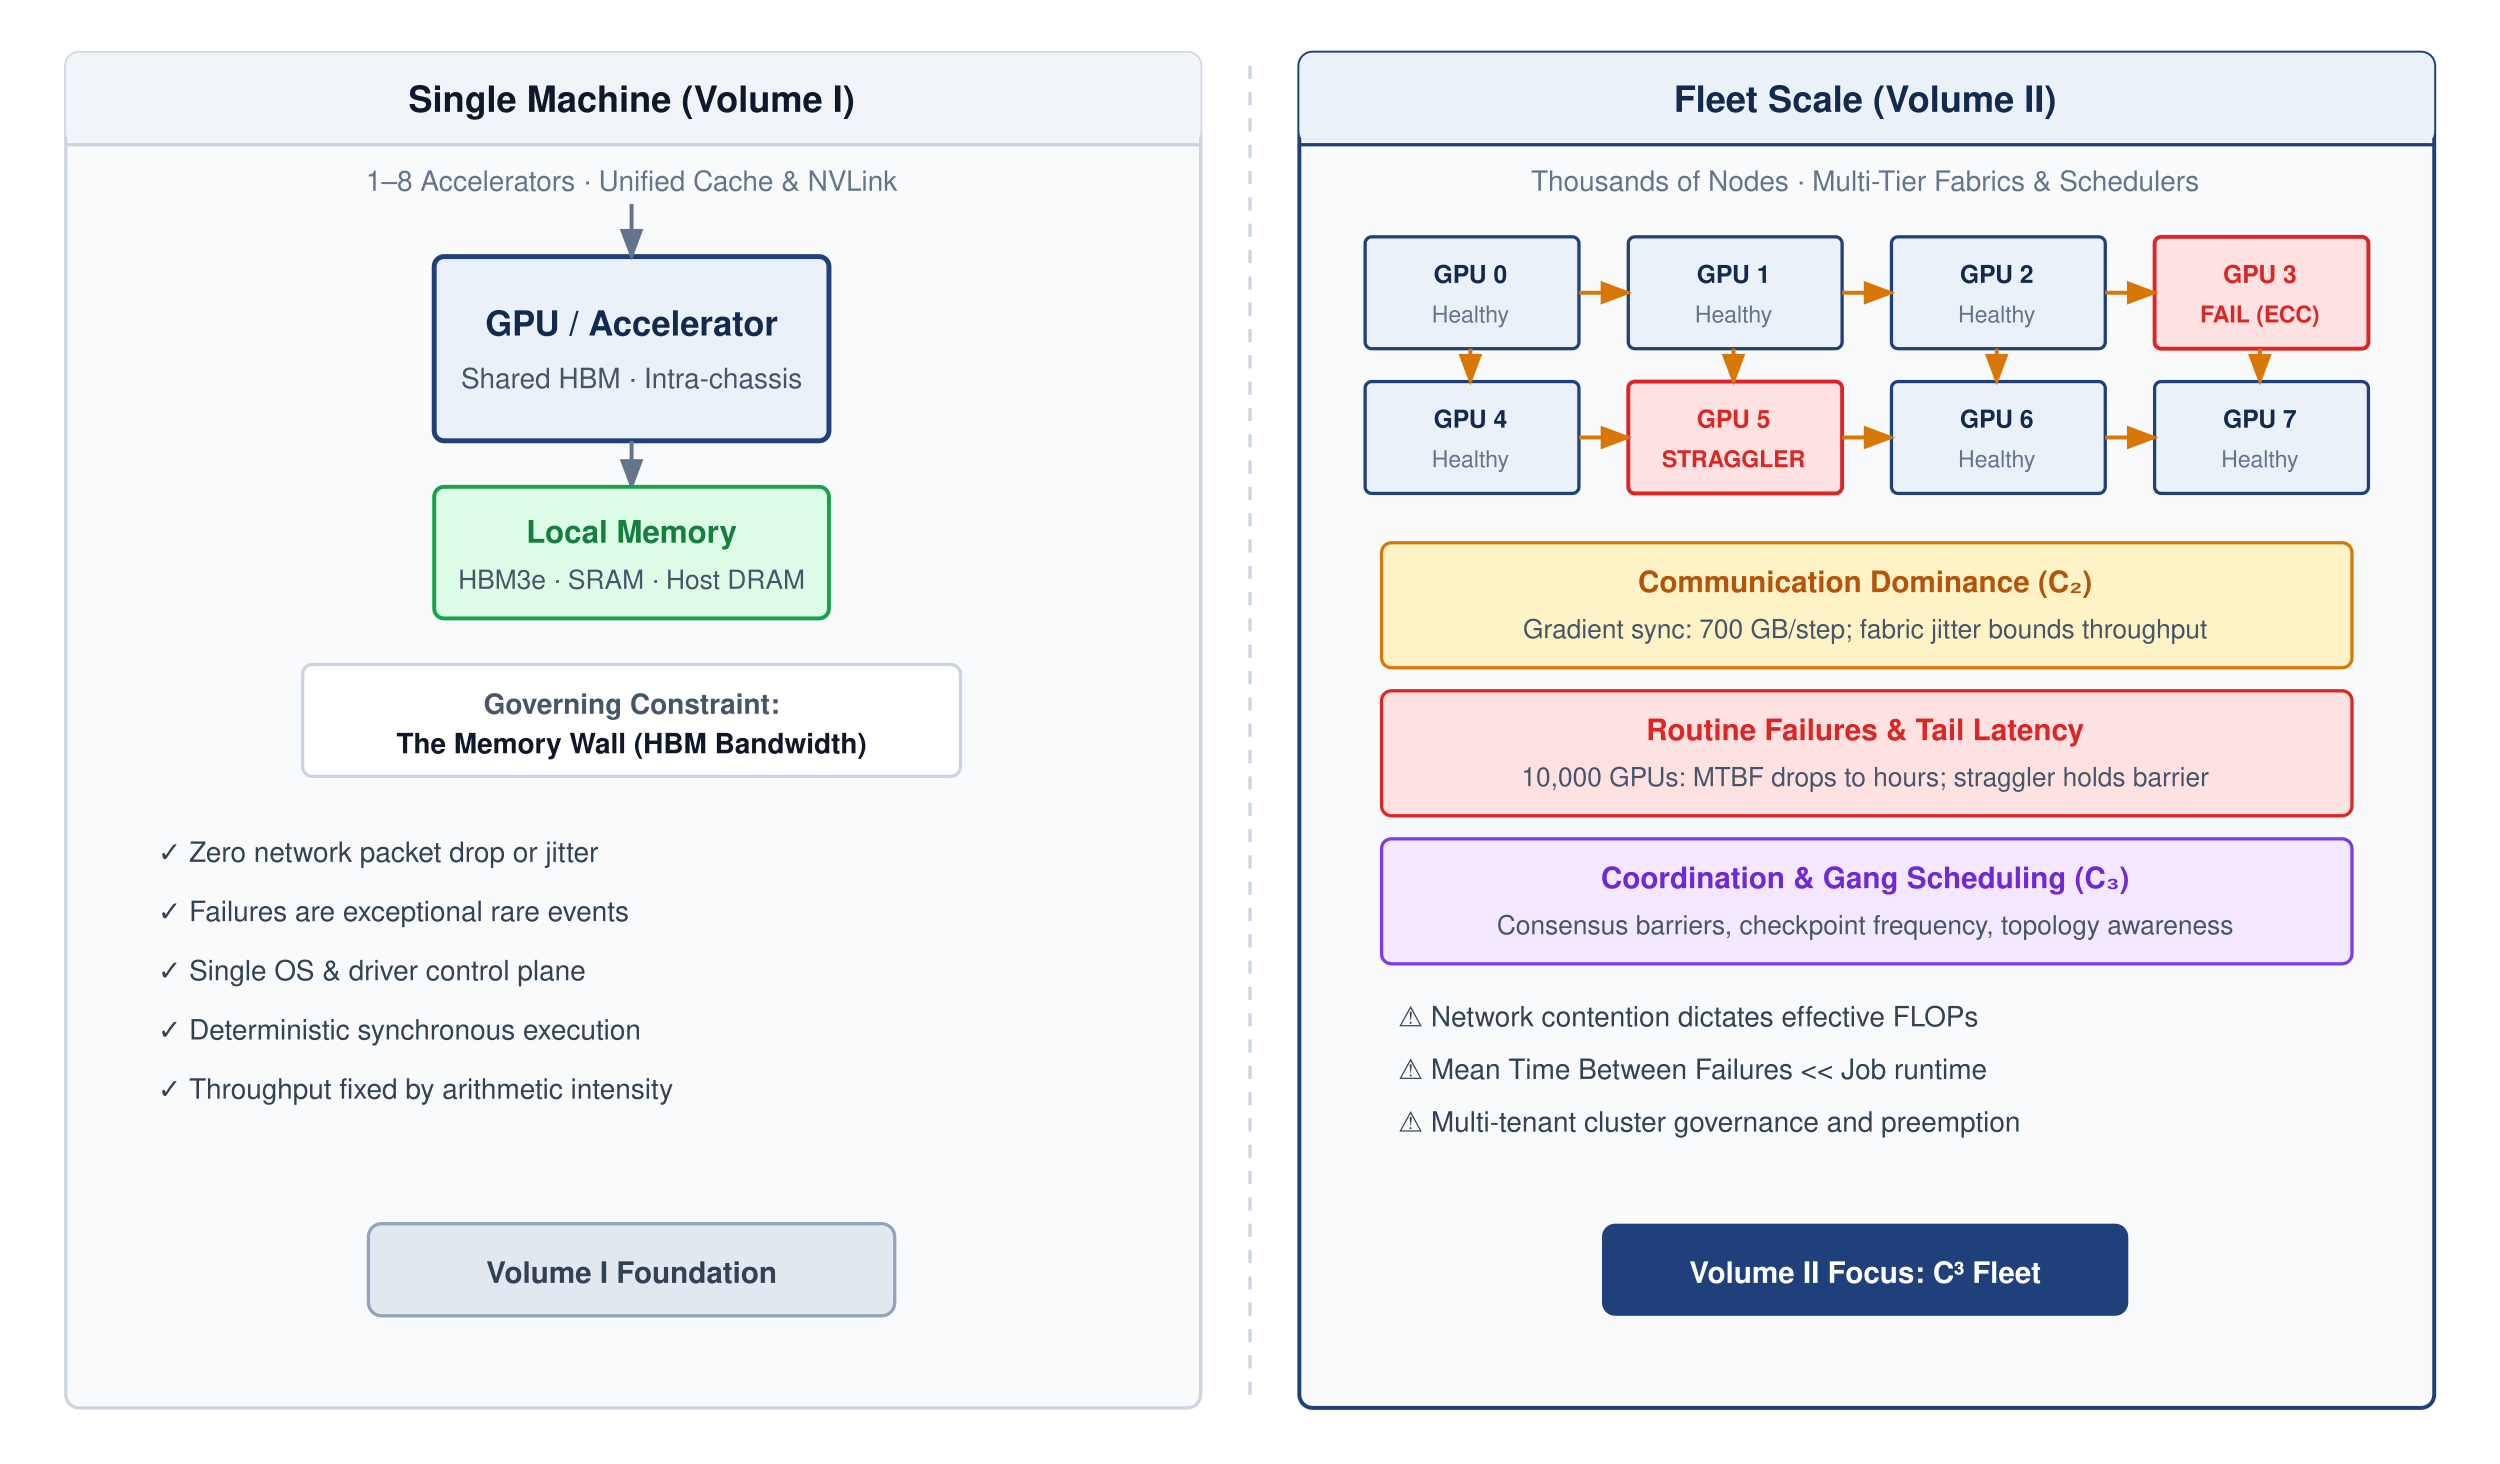
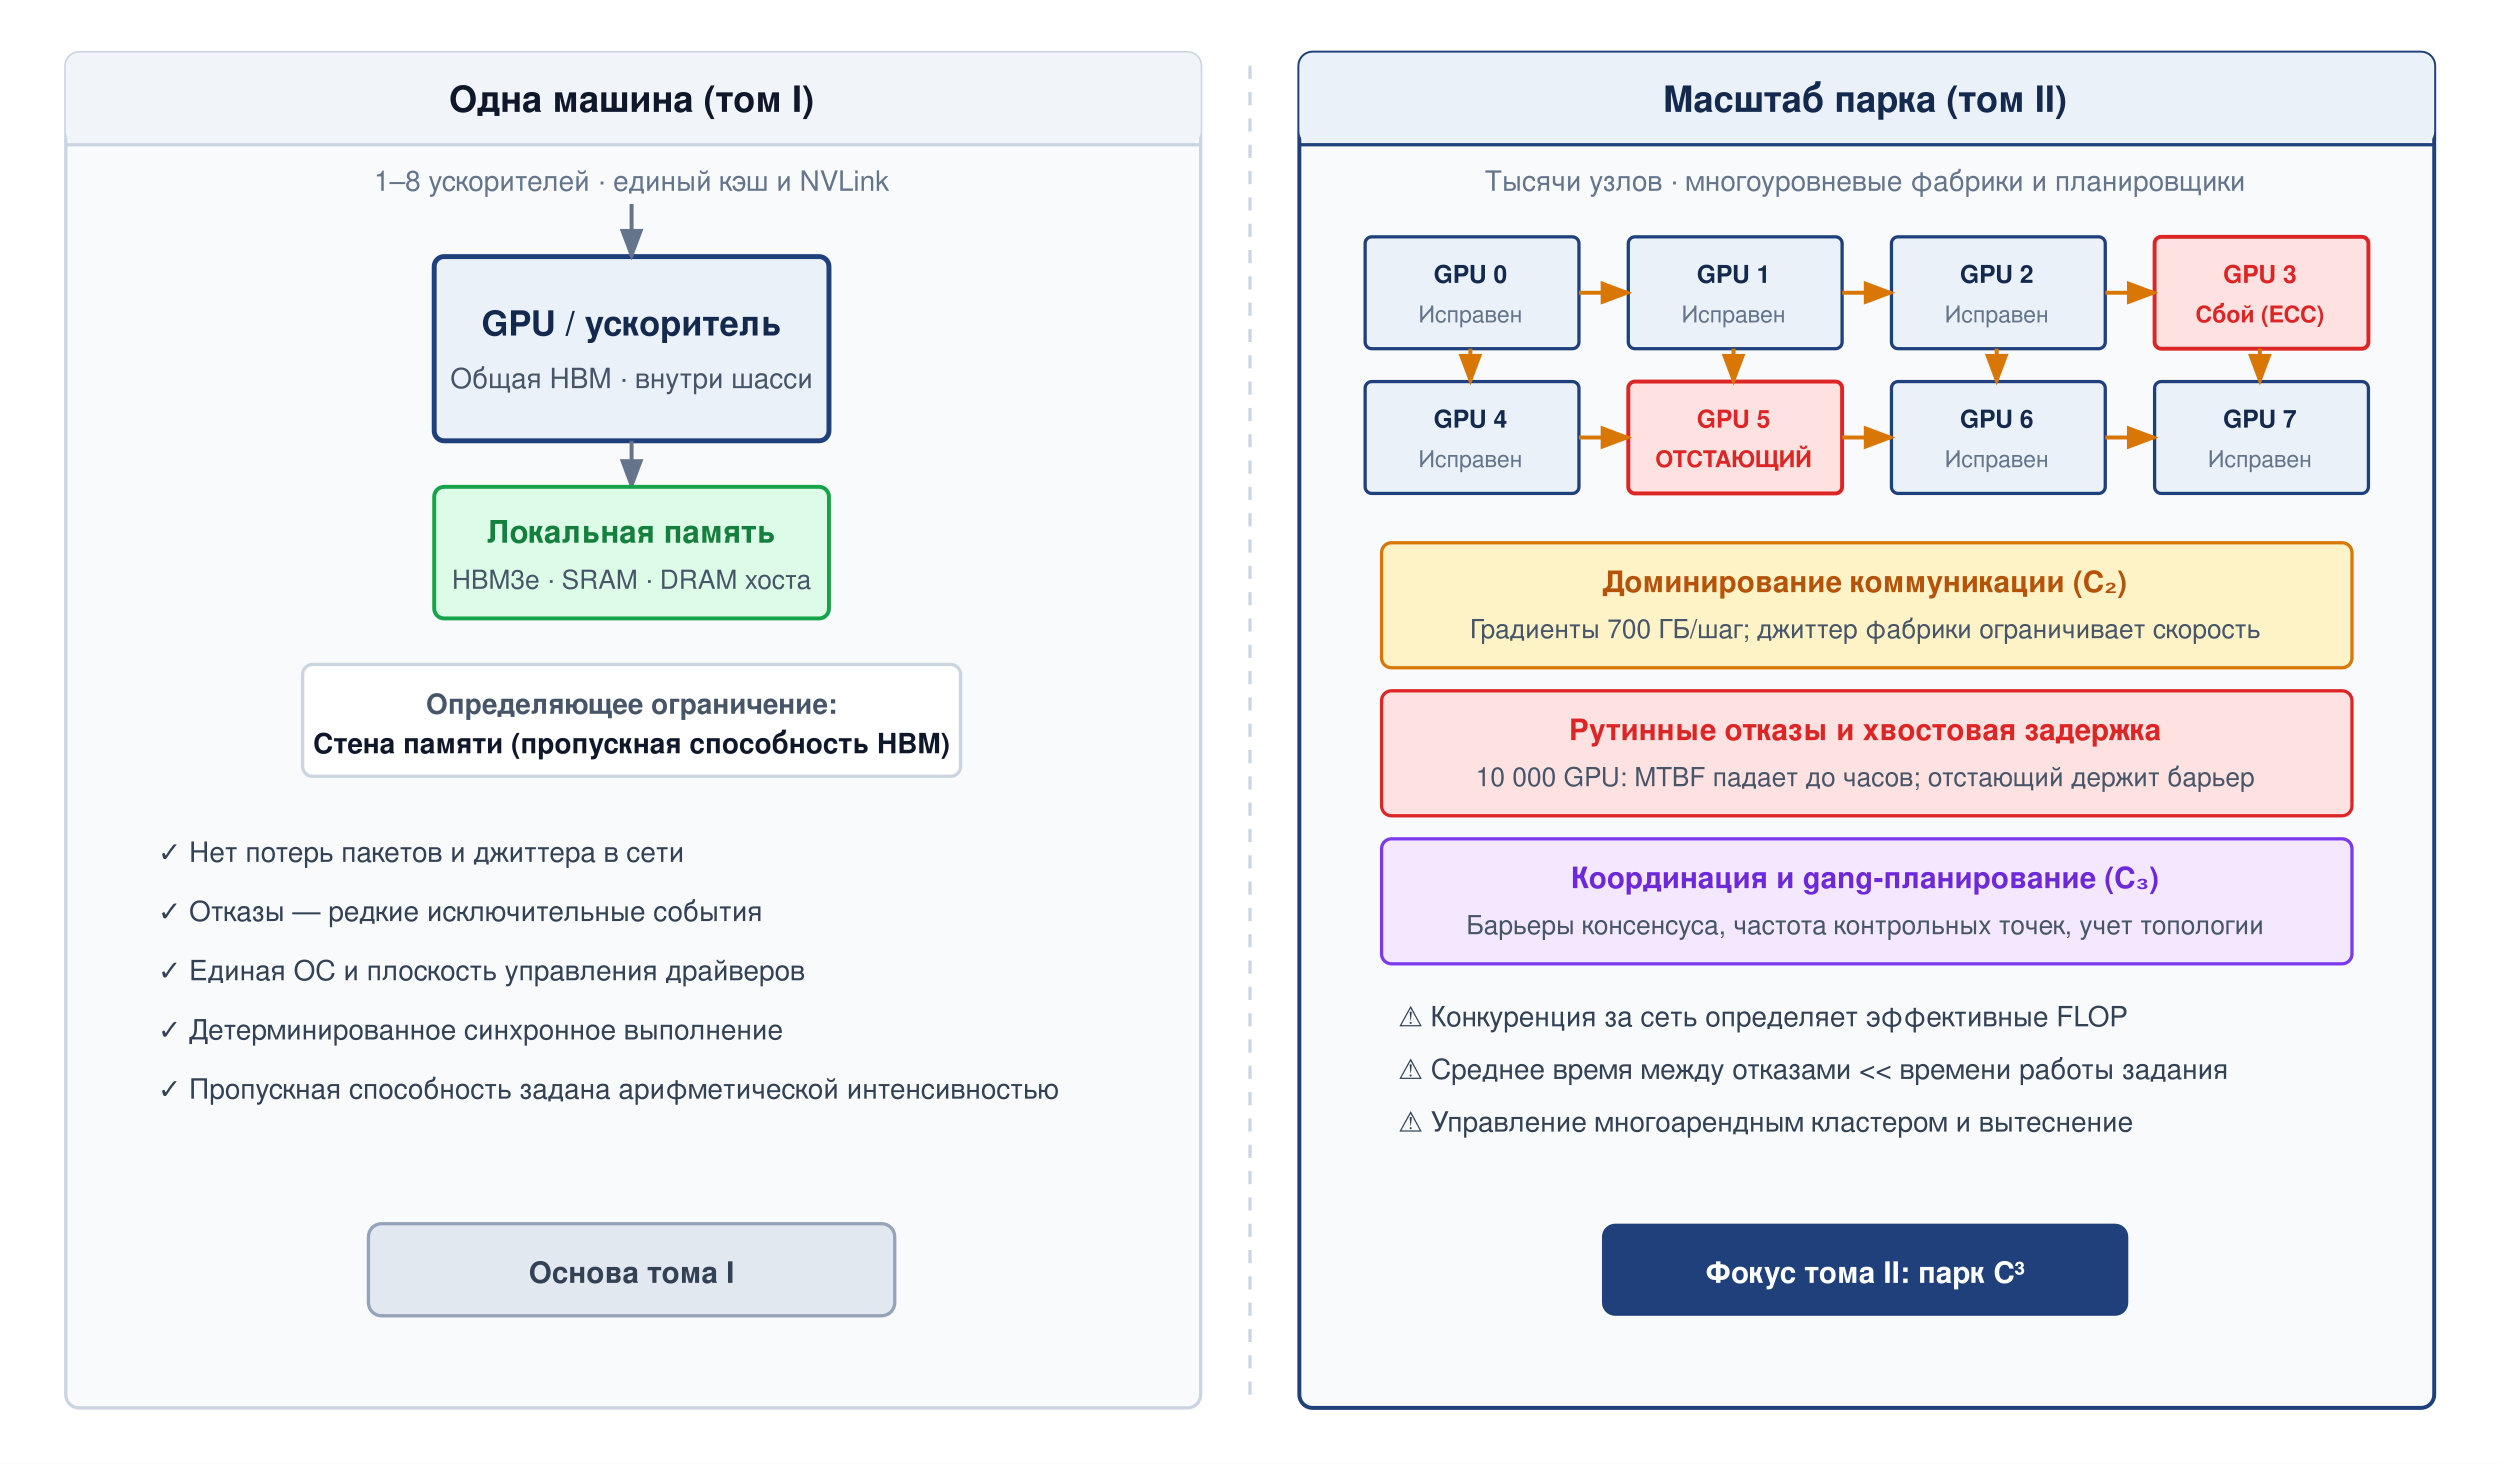
<svg xmlns="http://www.w3.org/2000/svg" viewBox="0 0 760 445" font-family="Helvetica Neue, Helvetica, Arial, sans-serif">
  <defs>
    <marker id="arr-gray" markerWidth="8" markerHeight="6" refX="7" refY="3" orient="auto">
      <path d="M0,0 L8,3 L0,6 Z" fill="#64748b" />
    </marker>
    <marker id="arr-amber" markerWidth="8" markerHeight="6" refX="7" refY="3" orient="auto">
      <path d="M0,0 L8,3 L0,6 Z" fill="#d97706" />
    </marker>
    <marker id="arr-red" markerWidth="8" markerHeight="6" refX="7" refY="3" orient="auto">
      <path d="M0,0 L8,3 L0,6 Z" fill="#dc2626" />
    </marker>
  </defs>
  <rect width="760" height="445" fill="#ffffff" />
  <g>
    <rect x="20" y="16" width="345" height="412" rx="4" fill="#f8fafc" stroke="#cbd5e1" stroke-width="1" />
    <rect x="20" y="16" width="345" height="28" rx="4" fill="#f1f5f9" stroke="none" />
    <line x1="20" y1="44" x2="365" y2="44" stroke="#cbd5e1" stroke-width="1" />
-     <text x="192" y="34" text-anchor="middle" font-size="11" font-weight="700" fill="#0f172a">Single Machine (Volume I)</text>
-     <text x="192" y="58" text-anchor="middle" font-size="8.5" fill="#64748b">1–8 Accelerators · Unified Cache &amp; NVLink</text>
+     <text x="192" y="34" text-anchor="middle" font-size="11" font-weight="700" fill="#0f172a">Одна машина (том I)</text>
+     <text x="192" y="58" text-anchor="middle" font-size="8.5" fill="#64748b">1–8 ускорителей · единый кэш и NVLink</text>
    <rect x="132" y="78" width="120" height="56" rx="3" fill="#EAF1F8" stroke="#1F407A" stroke-width="1.5" />
-     <text x="192" y="102" text-anchor="middle" font-size="10.5" font-weight="700" fill="#14294E">GPU / Accelerator</text>
-     <text x="192" y="118" text-anchor="middle" font-size="8.5" fill="#475569">Shared HBM · Intra-chassis</text>
+     <text x="192" y="102" text-anchor="middle" font-size="10.5" font-weight="700" fill="#14294E">GPU / ускоритель</text>
+     <text x="192" y="118" text-anchor="middle" font-size="8.5" fill="#475569">Общая HBM · внутри шасси</text>
    <line x1="192" y1="62" x2="192" y2="78" stroke="#64748b" stroke-width="1.2" marker-end="url(#arr-gray)" />
    <line x1="192" y1="134" x2="192" y2="148" stroke="#64748b" stroke-width="1.2" marker-end="url(#arr-gray)" />
    <rect x="132" y="148" width="120" height="40" rx="3" fill="#dcfce7" stroke="#16a34a" stroke-width="1.2" />
-     <text x="192" y="165" text-anchor="middle" font-size="9.5" font-weight="700" fill="#15803d">Local Memory</text>
-     <text x="192" y="179" text-anchor="middle" font-size="8" fill="#475569">HBM3e · SRAM · Host DRAM</text>
+     <text x="192" y="165" text-anchor="middle" font-size="9.5" font-weight="700" fill="#15803d">Локальная память</text>
+     <text x="192" y="179" text-anchor="middle" font-size="8" fill="#475569">HBM3e · SRAM · DRAM хоста</text>
    <rect x="92" y="202" width="200" height="34" rx="3" fill="#ffffff" stroke="#cbd5e1" stroke-width="1" />
-     <text x="192" y="217" text-anchor="middle" font-size="8.5" font-weight="700" fill="#475569">Governing Constraint:</text>
-     <text x="192" y="229" text-anchor="middle" font-size="8.5" font-weight="600" fill="#0f172a">The Memory Wall (HBM Bandwidth)</text>
+     <text x="192" y="217" text-anchor="middle" font-size="8.5" font-weight="700" fill="#475569">Определяющее ограничение:</text>
+     <text x="192" y="229" text-anchor="middle" font-size="8.5" font-weight="600" fill="#0f172a">Стена памяти (пропускная способность HBM)</text>
    <g font-size="8.5" fill="#334155">
-       <text x="48" y="262">✓  Zero network packet drop or jitter</text>
-       <text x="48" y="280">✓  Failures are exceptional rare events</text>
-       <text x="48" y="298">✓  Single OS &amp; driver control plane</text>
-       <text x="48" y="316">✓  Deterministic synchronous execution</text>
-       <text x="48" y="334">✓  Throughput fixed by arithmetic intensity</text>
+       <text x="48" y="262">✓  Нет потерь пакетов и джиттера в сети</text>
+       <text x="48" y="280">✓  Отказы — редкие исключительные события</text>
+       <text x="48" y="298">✓  Единая ОС и плоскость управления драйверов</text>
+       <text x="48" y="316">✓  Детерминированное синхронное выполнение</text>
+       <text x="48" y="334">✓  Пропускная способность задана арифметической интенсивностью</text>
    </g>
    <rect x="112" y="372" width="160" height="28" rx="4" fill="#e2e8f0" stroke="#94a3b8" stroke-width="1" />
-     <text x="192" y="390" text-anchor="middle" font-size="9" font-weight="700" fill="#334155">Volume I Foundation</text>
+     <text x="192" y="390" text-anchor="middle" font-size="9" font-weight="700" fill="#334155">Основа тома I</text>
  </g>
  <line x1="380" y1="20" x2="380" y2="424" stroke="#cbd5e1" stroke-dasharray="4,4" stroke-width="1" />
  <g>
    <rect x="395" y="16" width="345" height="412" rx="4" fill="#f8fafc" stroke="#1F407A" stroke-width="1.2" />
    <rect x="395" y="16" width="345" height="28" rx="4" fill="#EAF1F8" stroke="none" />
    <line x1="395" y1="44" x2="740" y2="44" stroke="#1F407A" stroke-width="1" />
-     <text x="567" y="34" text-anchor="middle" font-size="11" font-weight="700" fill="#14294E">Fleet Scale (Volume II)</text>
-     <text x="567" y="58" text-anchor="middle" font-size="8.5" fill="#64748b">Thousands of Nodes · Multi-Tier Fabrics &amp; Schedulers</text>
+     <text x="567" y="34" text-anchor="middle" font-size="11" font-weight="700" fill="#14294E">Масштаб парка (том II)</text>
+     <text x="567" y="58" text-anchor="middle" font-size="8.5" fill="#64748b">Тысячи узлов · многоуровневые фабрики и планировщики</text>
    <rect x="415" y="72" width="65" height="34" rx="2" fill="#EAF1F8" stroke="#1F407A" stroke-width="1" />
    <text x="447" y="86" text-anchor="middle" font-size="7.5" font-weight="700" fill="#14294E">GPU 0</text>
-     <text x="447" y="98" text-anchor="middle" font-size="7" fill="#64748b">Healthy</text>
+     <text x="447" y="98" text-anchor="middle" font-size="7" fill="#64748b">Исправен</text>
    <rect x="495" y="72" width="65" height="34" rx="2" fill="#EAF1F8" stroke="#1F407A" stroke-width="1" />
    <text x="527" y="86" text-anchor="middle" font-size="7.5" font-weight="700" fill="#14294E">GPU 1</text>
-     <text x="527" y="98" text-anchor="middle" font-size="7" fill="#64748b">Healthy</text>
+     <text x="527" y="98" text-anchor="middle" font-size="7" fill="#64748b">Исправен</text>
    <rect x="575" y="72" width="65" height="34" rx="2" fill="#EAF1F8" stroke="#1F407A" stroke-width="1" />
    <text x="607" y="86" text-anchor="middle" font-size="7.5" font-weight="700" fill="#14294E">GPU 2</text>
-     <text x="607" y="98" text-anchor="middle" font-size="7" fill="#64748b">Healthy</text>
+     <text x="607" y="98" text-anchor="middle" font-size="7" fill="#64748b">Исправен</text>
    <rect x="655" y="72" width="65" height="34" rx="2" fill="#fee2e2" stroke="#dc2626" stroke-width="1.2" />
    <text x="687" y="86" text-anchor="middle" font-size="7.5" font-weight="700" fill="#dc2626">GPU 3</text>
-     <text x="687" y="98" text-anchor="middle" font-size="7" font-weight="700" fill="#dc2626">FAIL (ECC)</text>
+     <text x="687" y="98" text-anchor="middle" font-size="7" font-weight="700" fill="#dc2626">Сбой (ECC)</text>
    <rect x="415" y="116" width="65" height="34" rx="2" fill="#EAF1F8" stroke="#1F407A" stroke-width="1" />
    <text x="447" y="130" text-anchor="middle" font-size="7.5" font-weight="700" fill="#14294E">GPU 4</text>
-     <text x="447" y="142" text-anchor="middle" font-size="7" fill="#64748b">Healthy</text>
+     <text x="447" y="142" text-anchor="middle" font-size="7" fill="#64748b">Исправен</text>
    <rect x="495" y="116" width="65" height="34" rx="2" fill="#fee2e2" stroke="#dc2626" stroke-width="1.2" />
    <text x="527" y="130" text-anchor="middle" font-size="7.5" font-weight="700" fill="#dc2626">GPU 5</text>
-     <text x="527" y="142" text-anchor="middle" font-size="7" font-weight="700" fill="#dc2626">STRAGGLER</text>
+     <text x="527" y="142" text-anchor="middle" font-size="7" font-weight="700" fill="#dc2626">ОТСТАЮЩИЙ</text>
    <rect x="575" y="116" width="65" height="34" rx="2" fill="#EAF1F8" stroke="#1F407A" stroke-width="1" />
    <text x="607" y="130" text-anchor="middle" font-size="7.5" font-weight="700" fill="#14294E">GPU 6</text>
-     <text x="607" y="142" text-anchor="middle" font-size="7" fill="#64748b">Healthy</text>
+     <text x="607" y="142" text-anchor="middle" font-size="7" fill="#64748b">Исправен</text>
    <rect x="655" y="116" width="65" height="34" rx="2" fill="#EAF1F8" stroke="#1F407A" stroke-width="1" />
    <text x="687" y="130" text-anchor="middle" font-size="7.5" font-weight="700" fill="#14294E">GPU 7</text>
-     <text x="687" y="142" text-anchor="middle" font-size="7" fill="#64748b">Healthy</text>
+     <text x="687" y="142" text-anchor="middle" font-size="7" fill="#64748b">Исправен</text>
    <g stroke="#d97706" stroke-width="1.2" fill="none">
      <line x1="480" y1="89" x2="495" y2="89" marker-end="url(#arr-amber)" />
      <line x1="560" y1="89" x2="575" y2="89" marker-end="url(#arr-amber)" />
      <line x1="640" y1="89" x2="655" y2="89" marker-end="url(#arr-amber)" />
      <line x1="480" y1="133" x2="495" y2="133" marker-end="url(#arr-amber)" />
      <line x1="560" y1="133" x2="575" y2="133" marker-end="url(#arr-amber)" />
      <line x1="640" y1="133" x2="655" y2="133" marker-end="url(#arr-amber)" />
      <line x1="447" y1="106" x2="447" y2="116" marker-end="url(#arr-amber)" />
      <line x1="527" y1="106" x2="527" y2="116" marker-end="url(#arr-amber)" />
      <line x1="607" y1="106" x2="607" y2="116" marker-end="url(#arr-amber)" />
      <line x1="687" y1="106" x2="687" y2="116" marker-end="url(#arr-amber)" />
    </g>
    <rect x="420" y="165" width="295" height="38" rx="3" fill="#fef3c7" stroke="#d97706" stroke-width="1" />
-     <text x="567" y="180" text-anchor="middle" font-size="9" font-weight="700" fill="#b45309">Communication Dominance (C₂)</text>
-     <text x="567" y="194" text-anchor="middle" font-size="8" fill="#475569">Gradient sync: 700 GB/step; fabric jitter bounds throughput</text>
+     <text x="567" y="180" text-anchor="middle" font-size="9" font-weight="700" fill="#b45309">Доминирование коммуникации (C₂)</text>
+     <text x="567" y="194" text-anchor="middle" font-size="8" fill="#475569">Градиенты 700 ГБ/шаг; джиттер фабрики ограничивает скорость</text>
    <rect x="420" y="210" width="295" height="38" rx="3" fill="#fee2e2" stroke="#dc2626" stroke-width="1" />
-     <text x="567" y="225" text-anchor="middle" font-size="9" font-weight="700" fill="#dc2626">Routine Failures &amp; Tail Latency</text>
-     <text x="567" y="239" text-anchor="middle" font-size="8" fill="#475569">10,000 GPUs: MTBF drops to hours; straggler holds barrier</text>
+     <text x="567" y="225" text-anchor="middle" font-size="9" font-weight="700" fill="#dc2626">Рутинные отказы и хвостовая задержка</text>
+     <text x="567" y="239" text-anchor="middle" font-size="8" fill="#475569">10 000 GPU: MTBF падает до часов; отстающий держит барьер</text>
    <rect x="420" y="255" width="295" height="38" rx="3" fill="#f3e8ff" stroke="#7c3aed" stroke-width="1" />
-     <text x="567" y="270" text-anchor="middle" font-size="9" font-weight="700" fill="#6d28d9">Coordination &amp; Gang Scheduling (C₃)</text>
-     <text x="567" y="284" text-anchor="middle" font-size="8" fill="#475569">Consensus barriers, checkpoint frequency, topology awareness</text>
+     <text x="567" y="270" text-anchor="middle" font-size="9" font-weight="700" fill="#6d28d9">Координация и gang-планирование (C₃)</text>
+     <text x="567" y="284" text-anchor="middle" font-size="8" fill="#475569">Барьеры консенсуса, частота контрольных точек, учет топологии</text>
    <g font-size="8.5" fill="#334155">
-       <text x="425" y="312">⚠  Network contention dictates effective FLOPs</text>
-       <text x="425" y="328">⚠  Mean Time Between Failures &lt;&lt; Job runtime</text>
-       <text x="425" y="344">⚠  Multi-tenant cluster governance and preemption</text>
+       <text x="425" y="312">⚠  Конкуренция за сеть определяет эффективные FLOP</text>
+       <text x="425" y="328">⚠  Среднее время между отказами &lt;&lt; времени работы задания</text>
+       <text x="425" y="344">⚠  Управление многоарендным кластером и вытеснение</text>
    </g>
    <rect x="487" y="372" width="160" height="28" rx="4" fill="#1F407A" stroke="none" />
-     <text x="567" y="390" text-anchor="middle" font-size="9" font-weight="700" fill="#ffffff">Volume II Focus: C³ Fleet</text>
+     <text x="567" y="390" text-anchor="middle" font-size="9" font-weight="700" fill="#ffffff">Фокус тома II: парк C³</text>
  </g>
</svg>
